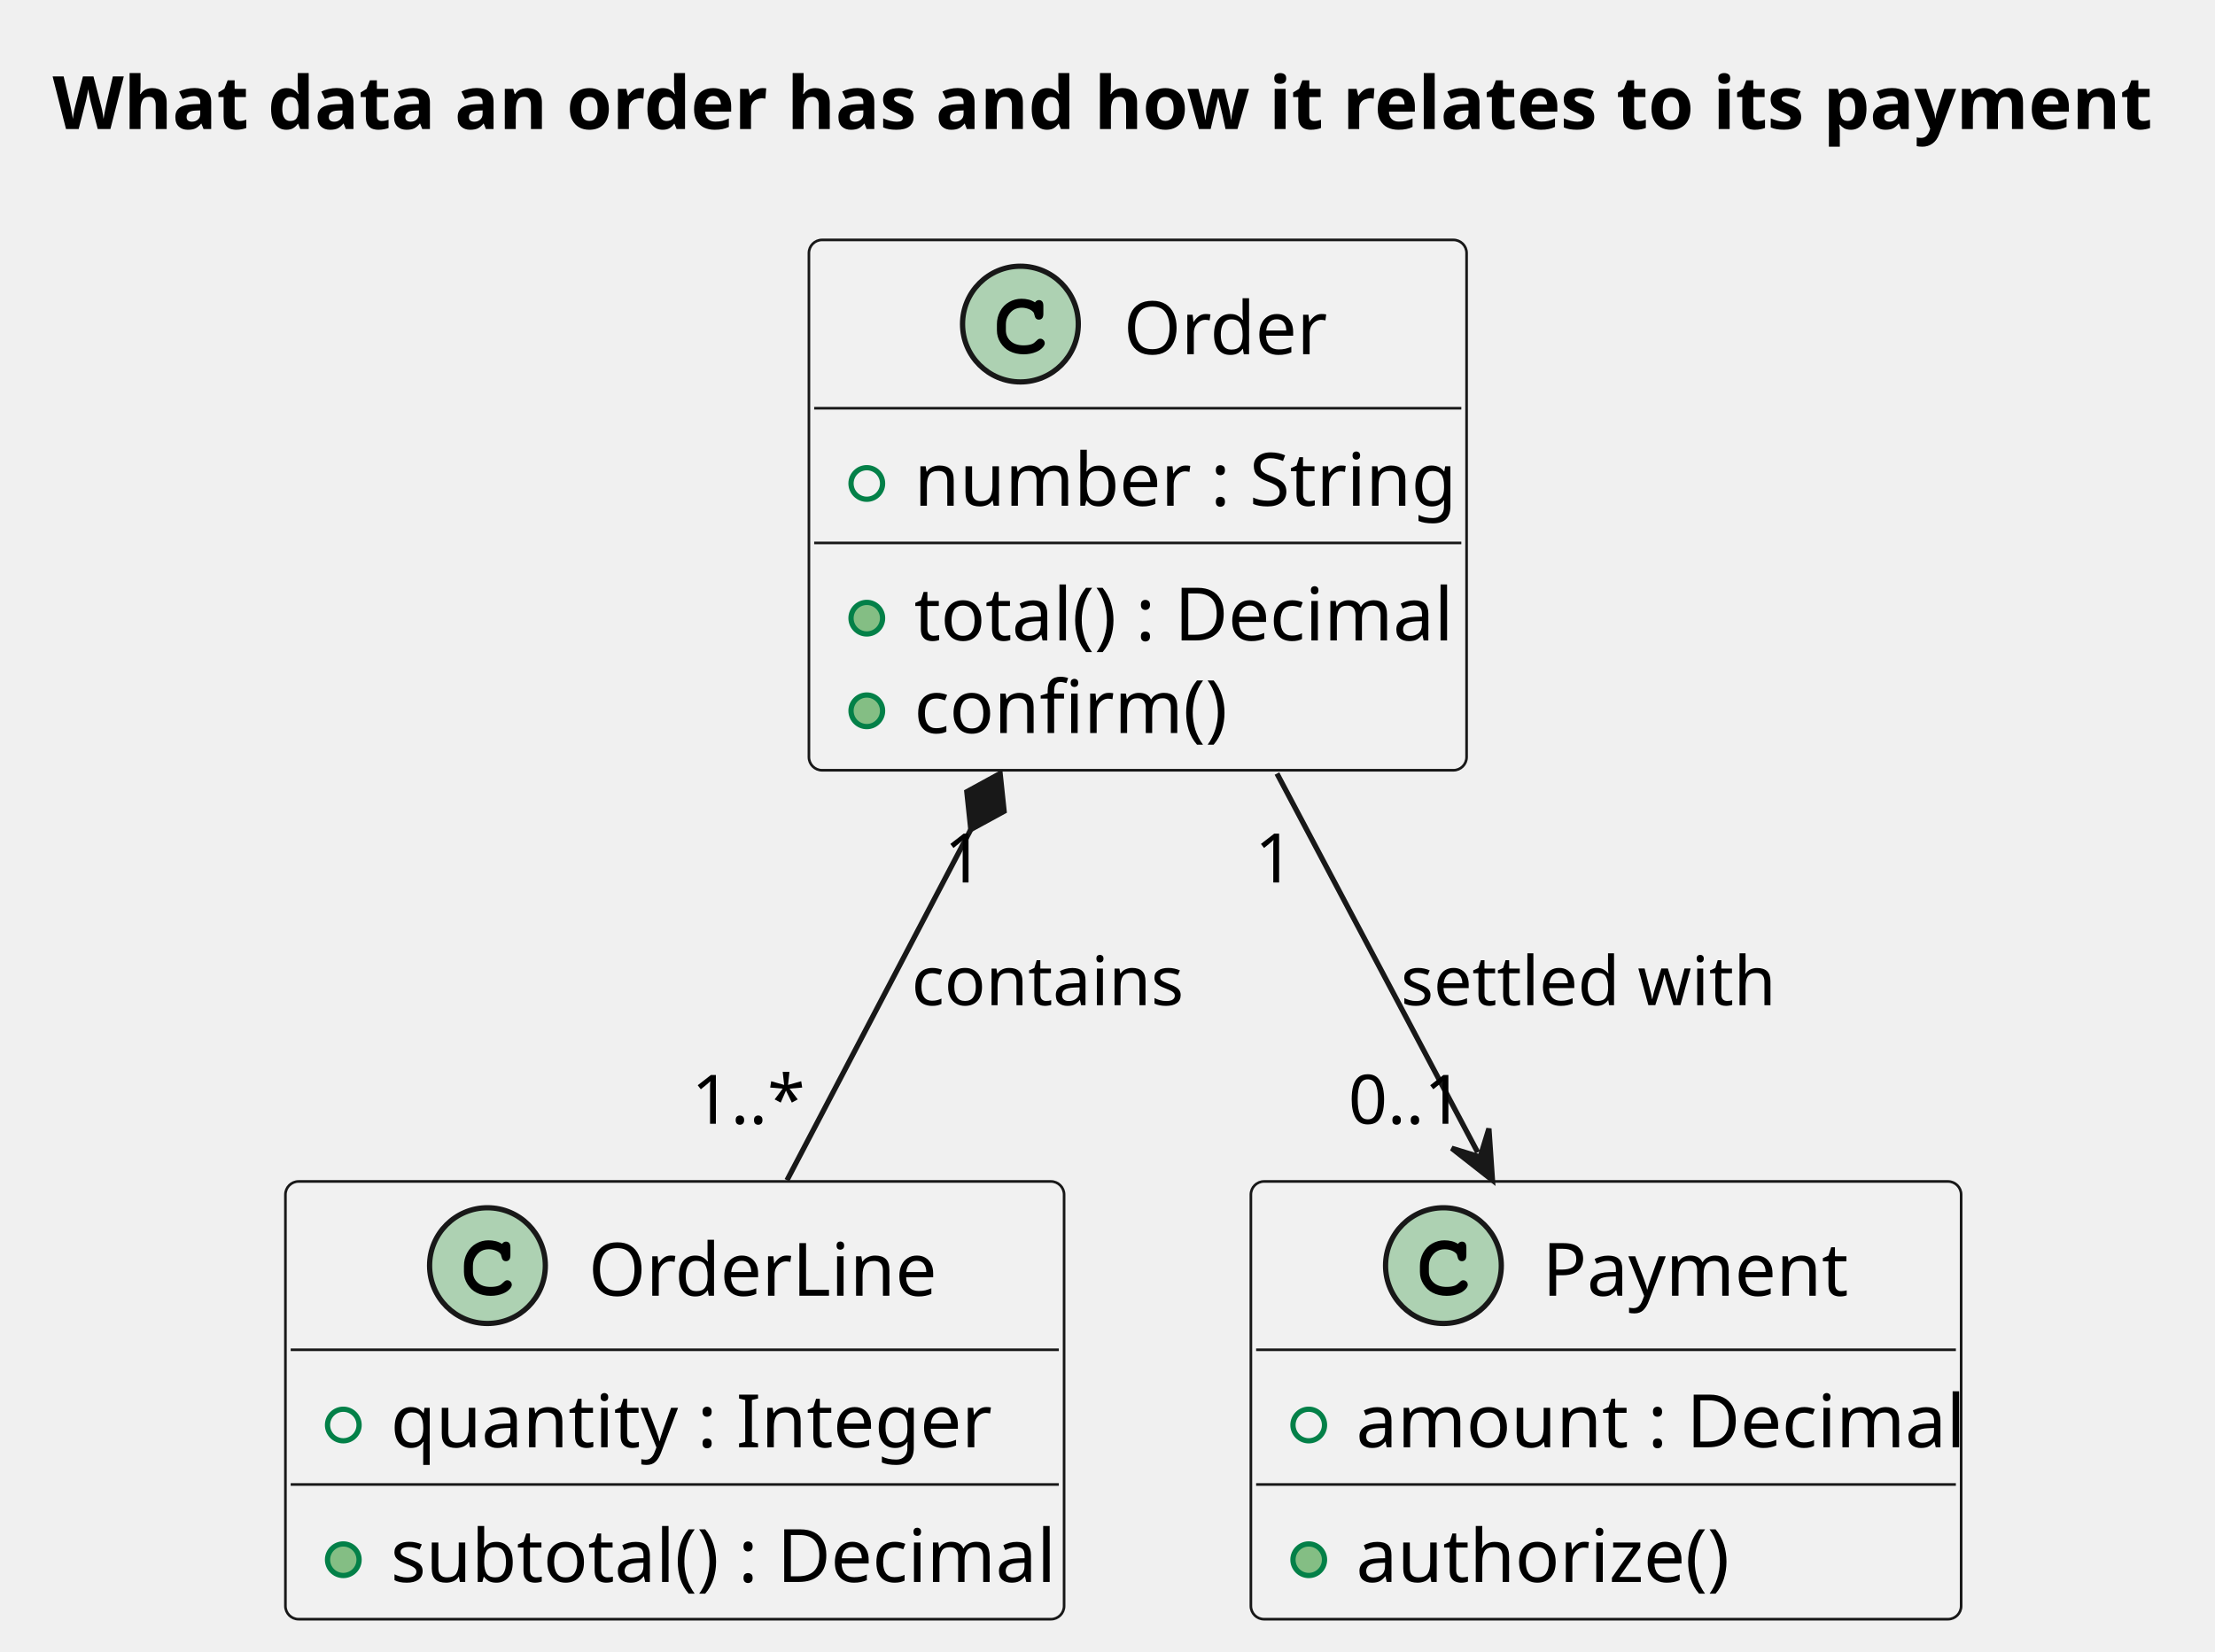
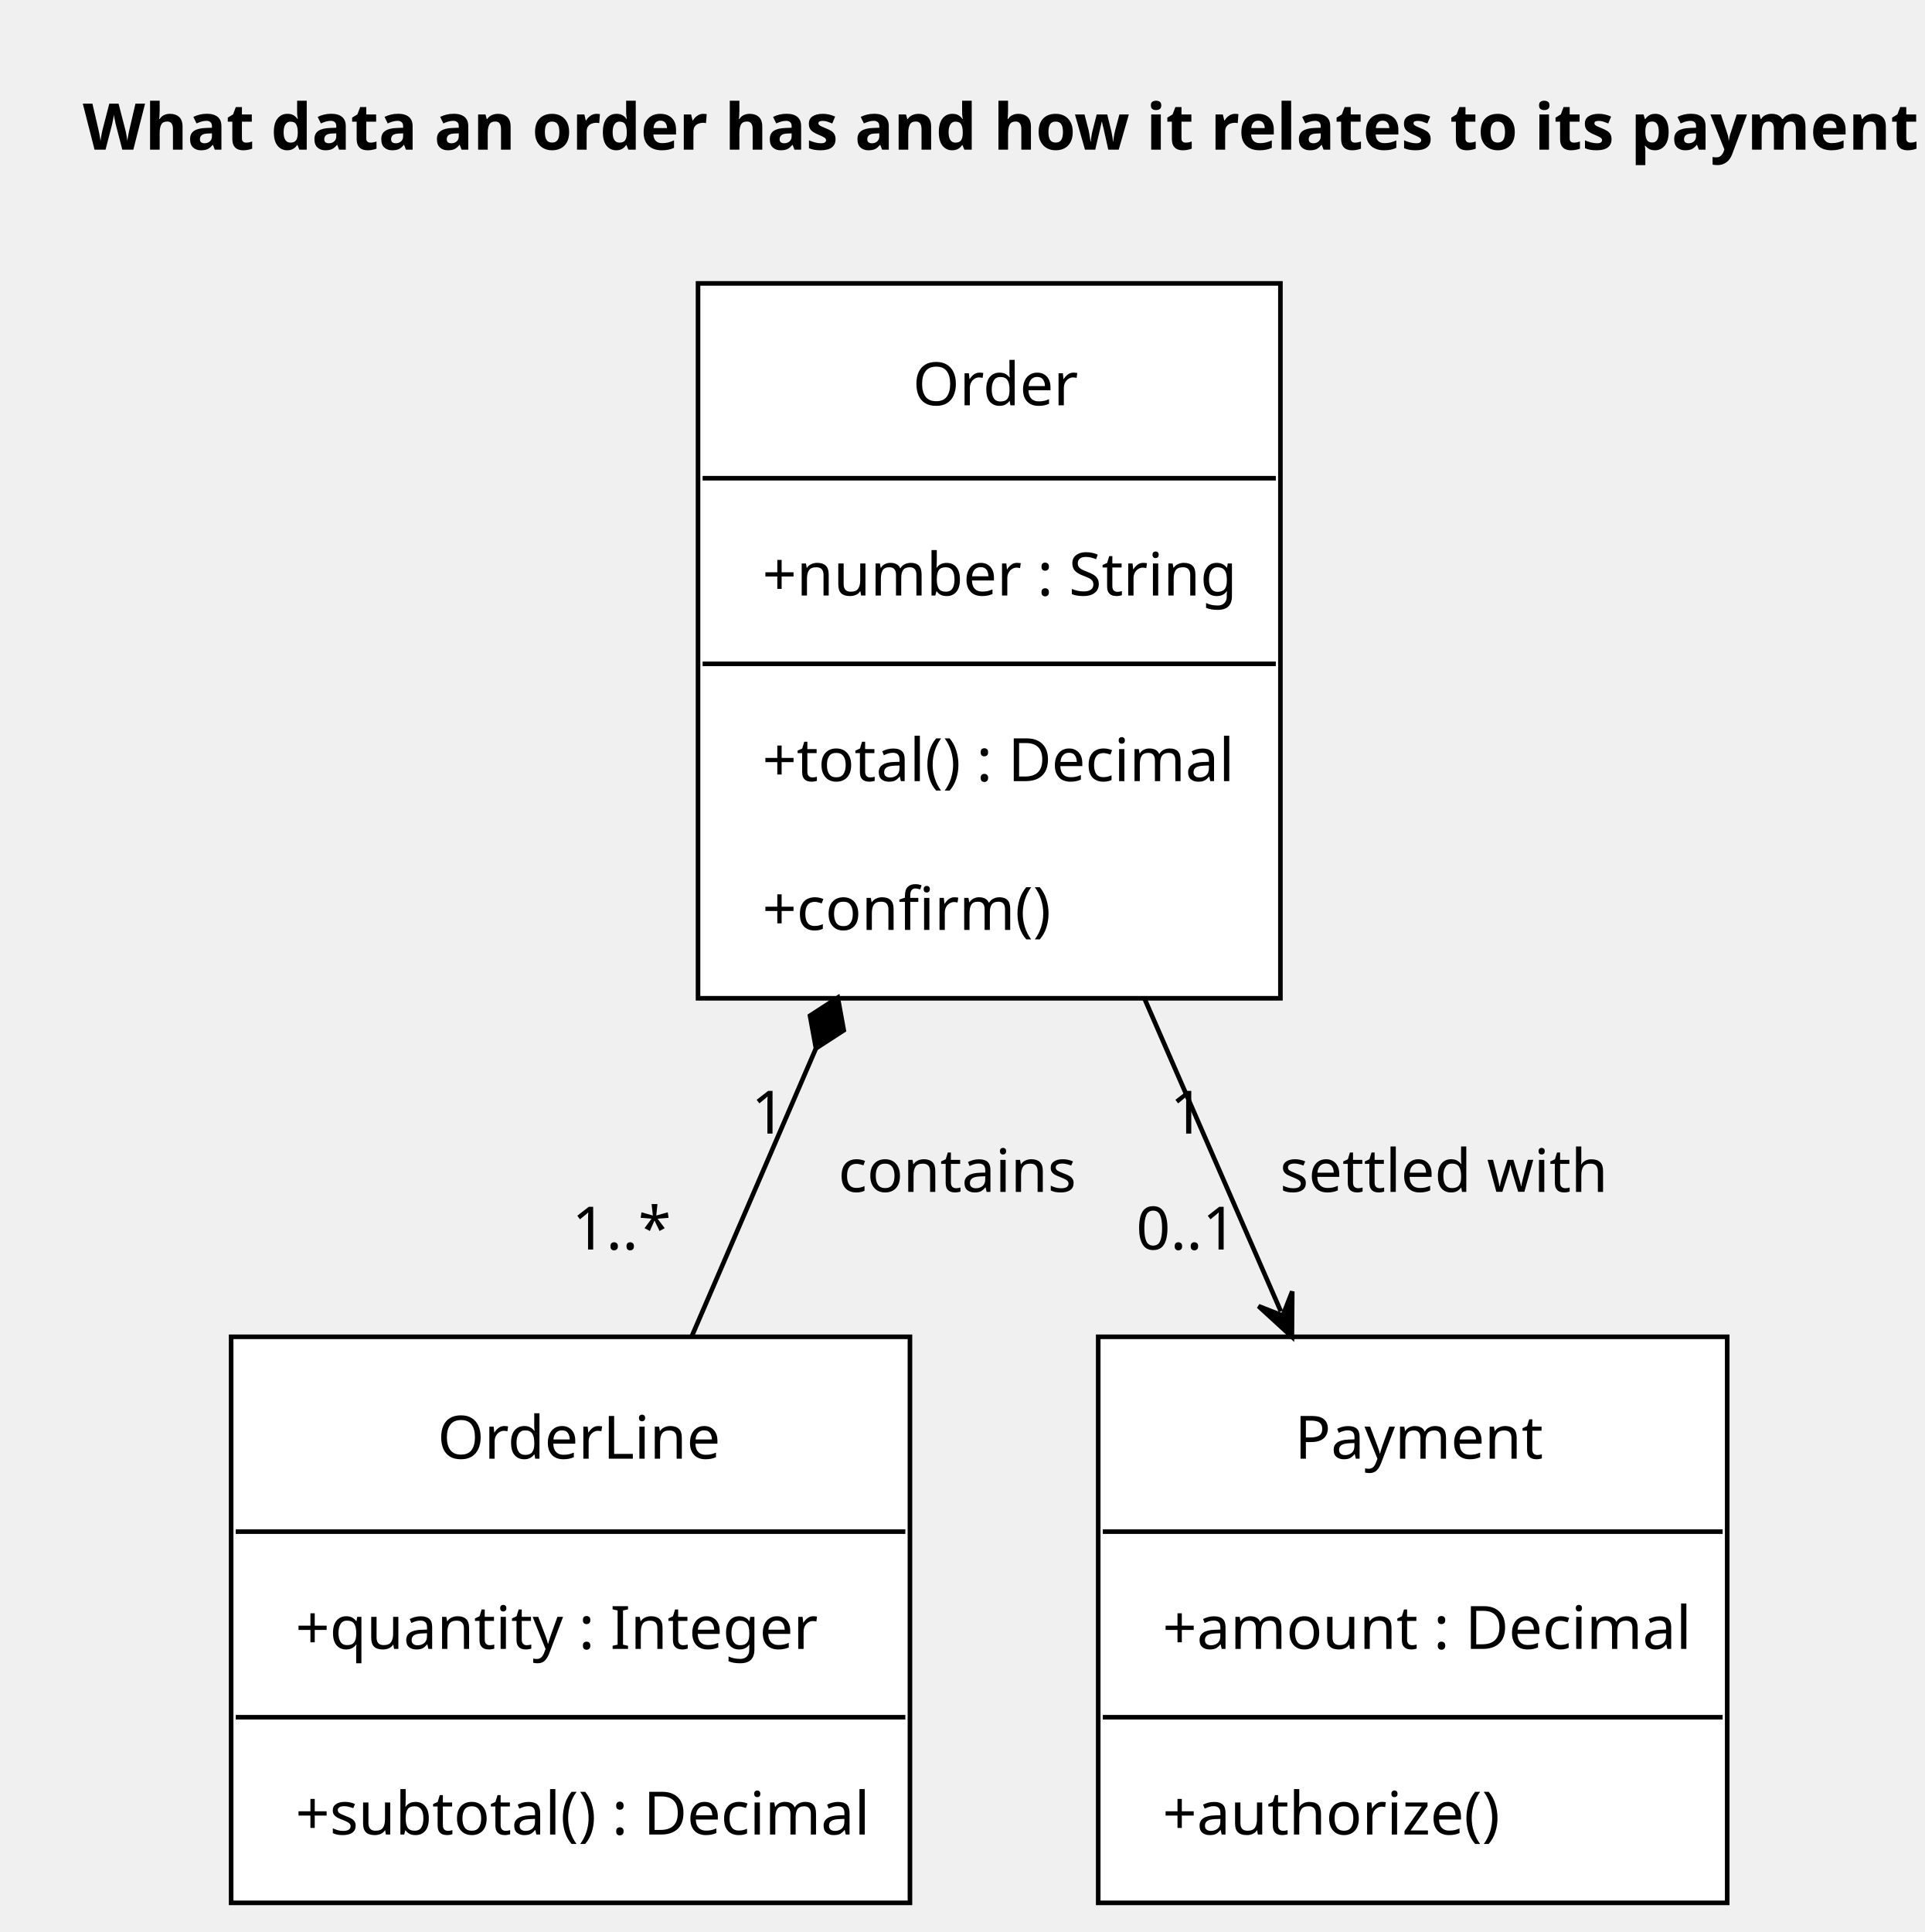
- <svg xmlns="http://www.w3.org/2000/svg" contentStyleType="text/css" height="314px" preserveAspectRatio="none" style="width:421px;height:314px;background:#FFFFFF;" version="1.1" viewBox="0 0 421 314" width="421px" zoomAndPan="magnify">
+ <svg xmlns="http://www.w3.org/2000/svg" contentStyleType="text/css" height="525px" preserveAspectRatio="none" style="width:523px;height:525px;background:#FFFFFF;" version="1.1" viewBox="0 0 523 525" width="523.75px" zoomAndPan="magnify">
  <defs />
  <g>
-     <text fill="#000000" font-family="sans-serif" font-size="14" font-weight="bold" lengthAdjust="spacing" textLength="393" x="10" y="24.533">What data an order has and how it relates to its payment</text>
+     <text fill="#000000" font-family="sans-serif" font-size="17.5" font-weight="bold" lengthAdjust="spacing" textLength="469.672" x="22.5" y="40.666">What data an order has and how it relates to its payment</text>
    <g id="elem_Order">
-       <rect codeLine="5" fill="#F1F1F1" height="100.828" id="Order" rx="2.5" ry="2.5" style="stroke:#181818;stroke-width:0.5;" width="125" x="153.75" y="45.609" />
-       <ellipse cx="193.95" cy="61.609" fill="#ADD1B2" rx="11" ry="11" style="stroke:#181818;stroke-width:1.0;" />
-       <path d="M196.716,57.484 Q196.872,57.266 197.059,57.156 Q197.247,57.047 197.466,57.047 Q197.841,57.047 198.075,57.305 Q198.309,57.562 198.309,58.172 L198.309,59.625 Q198.309,60.234 198.075,60.5 Q197.841,60.766 197.466,60.766 Q197.122,60.766 196.919,60.562 Q196.716,60.375 196.606,59.859 Q196.559,59.5 196.372,59.312 Q196.044,58.938 195.434,58.719 Q194.825,58.5 194.2,58.5 Q193.434,58.5 192.802,58.828 Q192.169,59.156 191.677,59.906 Q191.184,60.656 191.184,61.688 L191.184,62.781 Q191.184,64.016 192.075,64.836 Q192.966,65.656 194.559,65.656 Q195.497,65.656 196.153,65.406 Q196.544,65.25 196.966,64.812 Q197.231,64.547 197.38,64.469 Q197.528,64.391 197.731,64.391 Q198.059,64.391 198.317,64.648 Q198.575,64.906 198.575,65.25 Q198.575,65.594 198.231,66 Q197.731,66.578 196.934,66.906 Q195.856,67.359 194.559,67.359 Q193.044,67.359 191.841,66.734 Q190.856,66.234 190.169,65.164 Q189.481,64.094 189.481,62.812 L189.481,61.656 Q189.481,60.328 190.098,59.18 Q190.716,58.031 191.809,57.414 Q192.903,56.797 194.137,56.797 Q194.872,56.797 195.52,56.961 Q196.169,57.125 196.716,57.484 Z " fill="#000000" />
-       <text fill="#000000" font-family="sans-serif" font-size="14" lengthAdjust="spacing" textLength="37" x="213.55" y="67.338">Order</text>
-       <line style="stroke:#181818;stroke-width:0.5;" x1="154.75" x2="277.75" y1="77.609" y2="77.609" />
-       <ellipse cx="164.75" cy="91.914" fill="none" rx="3" ry="3" style="stroke:#038048;stroke-width:1.0;" />
-       <text fill="#000000" font-family="sans-serif" font-size="14" lengthAdjust="spacing" textLength="97" x="173.75" y="96.143">number : String</text>
-       <line style="stroke:#181818;stroke-width:0.5;" x1="154.75" x2="277.75" y1="103.219" y2="103.219" />
-       <ellipse cx="164.75" cy="117.523" fill="#84BE84" rx="3" ry="3" style="stroke:#038048;stroke-width:1.0;" />
-       <text fill="#000000" font-family="sans-serif" font-size="14" lengthAdjust="spacing" textLength="99" x="173.75" y="121.752">total() : Decimal</text>
-       <ellipse cx="164.75" cy="135.133" fill="#84BE84" rx="3" ry="3" style="stroke:#038048;stroke-width:1.0;" />
-       <text fill="#000000" font-family="sans-serif" font-size="14" lengthAdjust="spacing" textLength="56" x="173.75" y="139.361">confirm()</text>
+       <rect codeLine="5" fill="#FFFFFF" height="194.258" id="Order" style="stroke:#000000;stroke-width:1.25;" width="158.263" x="189.685" y="77.012" />
+       <text fill="#000000" font-family="sans-serif" font-size="16.25" lengthAdjust="spacing" textLength="41.538" x="248.048" y="110.131">Order</text>
+       <line style="stroke:#000000;stroke-width:1.25;" x1="190.935" x2="346.698" y1="129.951" y2="129.951" />
+       <text fill="#000000" font-family="sans-serif" font-size="16.25" lengthAdjust="spacing" textLength="120.582" x="207.185" y="161.82">+number : String</text>
+       <line style="stroke:#000000;stroke-width:1.25;" x1="190.935" x2="346.698" y1="180.391" y2="180.391" />
+       <text fill="#000000" font-family="sans-serif" font-size="16.25" lengthAdjust="spacing" textLength="123.263" x="207.185" y="212.26">+total() : Decimal</text>
+       <text fill="#000000" font-family="sans-serif" font-size="16.25" lengthAdjust="spacing" textLength="73.585" x="207.185" y="252.699">+confirm()</text>
    </g>
    <g id="elem_OrderLine">
-       <rect codeLine="10" fill="#F1F1F1" height="83.219" id="OrderLine" rx="2.5" ry="2.5" style="stroke:#181818;stroke-width:0.5;" width="148" x="54.25" y="224.609" />
-       <ellipse cx="92.65" cy="240.609" fill="#ADD1B2" rx="11" ry="11" style="stroke:#181818;stroke-width:1.0;" />
-       <path d="M95.416,236.484 Q95.572,236.266 95.759,236.156 Q95.947,236.047 96.166,236.047 Q96.541,236.047 96.775,236.305 Q97.009,236.562 97.009,237.172 L97.009,238.625 Q97.009,239.234 96.775,239.5 Q96.541,239.766 96.166,239.766 Q95.822,239.766 95.619,239.562 Q95.416,239.375 95.306,238.859 Q95.259,238.5 95.072,238.312 Q94.744,237.938 94.134,237.719 Q93.525,237.5 92.9,237.5 Q92.134,237.5 91.502,237.828 Q90.869,238.156 90.377,238.906 Q89.884,239.656 89.884,240.688 L89.884,241.781 Q89.884,243.016 90.775,243.836 Q91.666,244.656 93.259,244.656 Q94.197,244.656 94.853,244.406 Q95.244,244.25 95.666,243.812 Q95.931,243.547 96.08,243.469 Q96.228,243.391 96.431,243.391 Q96.759,243.391 97.017,243.648 Q97.275,243.906 97.275,244.25 Q97.275,244.594 96.931,245 Q96.431,245.578 95.634,245.906 Q94.556,246.359 93.259,246.359 Q91.744,246.359 90.541,245.734 Q89.556,245.234 88.869,244.164 Q88.181,243.094 88.181,241.812 L88.181,240.656 Q88.181,239.328 88.798,238.18 Q89.416,237.031 90.509,236.414 Q91.603,235.797 92.838,235.797 Q93.572,235.797 94.22,235.961 Q94.869,236.125 95.416,236.484 Z " fill="#000000" />
-       <text fill="#000000" font-family="sans-serif" font-size="14" lengthAdjust="spacing" textLength="64" x="111.85" y="246.338">OrderLine</text>
-       <line style="stroke:#181818;stroke-width:0.5;" x1="55.25" x2="201.25" y1="256.609" y2="256.609" />
-       <ellipse cx="65.25" cy="270.914" fill="none" rx="3" ry="3" style="stroke:#038048;stroke-width:1.0;" />
-       <text fill="#000000" font-family="sans-serif" font-size="14" lengthAdjust="spacing" textLength="106" x="74.25" y="275.143">quantity : Integer</text>
-       <line style="stroke:#181818;stroke-width:0.5;" x1="55.25" x2="201.25" y1="282.219" y2="282.219" />
-       <ellipse cx="65.25" cy="296.523" fill="#84BE84" rx="3" ry="3" style="stroke:#038048;stroke-width:1.0;" />
-       <text fill="#000000" font-family="sans-serif" font-size="14" lengthAdjust="spacing" textLength="122" x="74.25" y="300.752">subtotal() : Decimal</text>
+       <rect codeLine="10" fill="#FFFFFF" height="153.818" id="OrderLine" style="stroke:#000000;stroke-width:1.25;" width="184.464" x="62.81" y="363.262" />
+       <text fill="#000000" font-family="sans-serif" font-size="16.25" lengthAdjust="spacing" textLength="72.26" x="118.911" y="396.381">OrderLine</text>
+       <line style="stroke:#000000;stroke-width:1.25;" x1="64.06" x2="246.023" y1="416.201" y2="416.201" />
+       <text fill="#000000" font-family="sans-serif" font-size="16.25" lengthAdjust="spacing" textLength="130.54" x="80.31" y="448.07">+quantity : Integer</text>
+       <line style="stroke:#000000;stroke-width:1.25;" x1="64.06" x2="246.023" y1="466.641" y2="466.641" />
+       <text fill="#000000" font-family="sans-serif" font-size="16.25" lengthAdjust="spacing" textLength="149.464" x="80.31" y="498.51">+subtotal() : Decimal</text>
    </g>
    <g id="elem_Payment">
-       <rect codeLine="14" fill="#F1F1F1" height="83.219" id="Payment" rx="2.5" ry="2.5" style="stroke:#181818;stroke-width:0.5;" width="135" x="237.75" y="224.609" />
-       <ellipse cx="274.35" cy="240.609" fill="#ADD1B2" rx="11" ry="11" style="stroke:#181818;stroke-width:1.0;" />
-       <path d="M277.116,236.484 Q277.272,236.266 277.459,236.156 Q277.647,236.047 277.866,236.047 Q278.241,236.047 278.475,236.305 Q278.709,236.562 278.709,237.172 L278.709,238.625 Q278.709,239.234 278.475,239.5 Q278.241,239.766 277.866,239.766 Q277.522,239.766 277.319,239.562 Q277.116,239.375 277.006,238.859 Q276.959,238.5 276.772,238.312 Q276.444,237.938 275.834,237.719 Q275.225,237.5 274.6,237.5 Q273.834,237.5 273.202,237.828 Q272.569,238.156 272.077,238.906 Q271.584,239.656 271.584,240.688 L271.584,241.781 Q271.584,243.016 272.475,243.836 Q273.366,244.656 274.959,244.656 Q275.897,244.656 276.553,244.406 Q276.944,244.25 277.366,243.812 Q277.631,243.547 277.78,243.469 Q277.928,243.391 278.131,243.391 Q278.459,243.391 278.717,243.648 Q278.975,243.906 278.975,244.25 Q278.975,244.594 278.631,245 Q278.131,245.578 277.334,245.906 Q276.256,246.359 274.959,246.359 Q273.444,246.359 272.241,245.734 Q271.256,245.234 270.569,244.164 Q269.881,243.094 269.881,241.812 L269.881,240.656 Q269.881,239.328 270.498,238.18 Q271.116,237.031 272.209,236.414 Q273.303,235.797 274.538,235.797 Q275.272,235.797 275.92,235.961 Q276.569,236.125 277.116,236.484 Z " fill="#000000" />
-       <text fill="#000000" font-family="sans-serif" font-size="14" lengthAdjust="spacing" textLength="55" x="293.15" y="246.338">Payment</text>
-       <line style="stroke:#181818;stroke-width:0.5;" x1="238.75" x2="371.75" y1="256.609" y2="256.609" />
-       <ellipse cx="248.75" cy="270.914" fill="none" rx="3" ry="3" style="stroke:#038048;stroke-width:1.0;" />
-       <text fill="#000000" font-family="sans-serif" font-size="14" lengthAdjust="spacing" textLength="109" x="257.75" y="275.143">amount : Decimal</text>
-       <line style="stroke:#181818;stroke-width:0.5;" x1="238.75" x2="371.75" y1="282.219" y2="282.219" />
-       <ellipse cx="248.75" cy="296.523" fill="#84BE84" rx="3" ry="3" style="stroke:#038048;stroke-width:1.0;" />
-       <text fill="#000000" font-family="sans-serif" font-size="14" lengthAdjust="spacing" textLength="68" x="257.75" y="300.752">authorize()</text>
+       <rect codeLine="14" fill="#FFFFFF" height="153.818" id="Payment" style="stroke:#000000;stroke-width:1.25;" width="170.927" x="298.435" y="363.262" />
+       <text fill="#000000" font-family="sans-serif" font-size="16.25" lengthAdjust="spacing" textLength="64.127" x="351.835" y="396.381">Payment</text>
+       <line style="stroke:#000000;stroke-width:1.25;" x1="299.685" x2="468.112" y1="416.201" y2="416.201" />
+       <text fill="#000000" font-family="sans-serif" font-size="16.25" lengthAdjust="spacing" textLength="135.927" x="315.935" y="448.07">+amount : Decimal</text>
+       <line style="stroke:#000000;stroke-width:1.25;" x1="299.685" x2="468.112" y1="466.641" y2="466.641" />
+       <text fill="#000000" font-family="sans-serif" font-size="16.25" lengthAdjust="spacing" textLength="87.161" x="315.935" y="498.51">+authorize()</text>
    </g>
    <g id="link_Order_OrderLine">
-       <path codeLine="19" d="M184.521,157.689 C171.601,182.349 161.78,201.099 149.58,224.379 " fill="none" id="Order-backto-OrderLine" style="stroke:#181818;stroke-width:1.0;" />
-       <polygon fill="#181818" points="190.09,147.059,183.762,150.518,184.521,157.689,190.849,154.231,190.09,147.059" style="stroke:#181818;stroke-width:1.0;" />
-       <text fill="#000000" font-family="sans-serif" font-size="13" lengthAdjust="spacing" textLength="49" x="173.25" y="191.105">contains</text>
-       <text fill="#000000" font-family="sans-serif" font-size="13" lengthAdjust="spacing" textLength="7" x="179.475" y="167.771">1</text>
-       <text fill="#000000" font-family="sans-serif" font-size="13" lengthAdjust="spacing" textLength="20" x="131.457" y="213.649">1..*</text>
+       <path codeLine="19" d="M221.733,284.873 C208.645,315.223 200.322,334.537 187.935,363.249 " fill="none" id="Order-backto-OrderLine" style="stroke:#000000;stroke-width:1.25;" />
+       <polygon fill="#000000" points="227.672,271.099,220.111,276.006,221.733,284.873,229.294,279.966,227.672,271.099" style="stroke:#000000;stroke-width:1.25;" />
+       <text fill="#000000" font-family="sans-serif" font-size="16.25" lengthAdjust="spacing" textLength="60.525" x="227.81" y="323.881">contains</text>
+       <text fill="#000000" font-family="sans-serif" font-size="16.25" lengthAdjust="spacing" textLength="9.037" x="204.163" y="308.038">1</text>
+       <text fill="#000000" font-family="sans-serif" font-size="16.25" lengthAdjust="spacing" textLength="24.391" x="155.425" y="339.541">1..*</text>
    </g>
    <g id="link_Order_Payment">
-       <path codeLine="20" d="M242.71,147.059 C255.78,171.719 268.532,195.797 280.862,219.077 " fill="none" id="Order-to-Payment" style="stroke:#181818;stroke-width:1.0;" />
-       <polygon fill="#181818" points="283.67,224.379,282.992,214.554,281.33,219.961,275.923,218.298,283.67,224.379" style="stroke:#181818;stroke-width:1.0;" />
-       <text fill="#000000" font-family="sans-serif" font-size="13" lengthAdjust="spacing" textLength="66" x="266.25" y="191.105">settled with</text>
-       <text fill="#000000" font-family="sans-serif" font-size="13" lengthAdjust="spacing" textLength="7" x="238.508" y="167.771">1</text>
-       <text fill="#000000" font-family="sans-serif" font-size="13" lengthAdjust="spacing" textLength="22" x="256.274" y="213.649">0..1</text>
+       <path codeLine="20" d="M310.897,271.099 C324.135,301.449 335.563,327.661 348.076,356.374 " fill="none" id="Order-to-Payment" style="stroke:#000000;stroke-width:1.25;" />
+       <polygon fill="#000000" points="351.072,363.249,351.162,350.938,348.575,357.52,341.994,354.933,351.072,363.249" style="stroke:#000000;stroke-width:1.25;" />
+       <text fill="#000000" font-family="sans-serif" font-size="16.25" lengthAdjust="spacing" textLength="81.29" x="347.81" y="323.881">settled with</text>
+       <text fill="#000000" font-family="sans-serif" font-size="16.25" lengthAdjust="spacing" textLength="9.037" x="317.956" y="308.038">1</text>
+       <text fill="#000000" font-family="sans-serif" font-size="16.25" lengthAdjust="spacing" textLength="27.105" x="308.749" y="339.541">0..1</text>
    </g>
  </g>
</svg>
